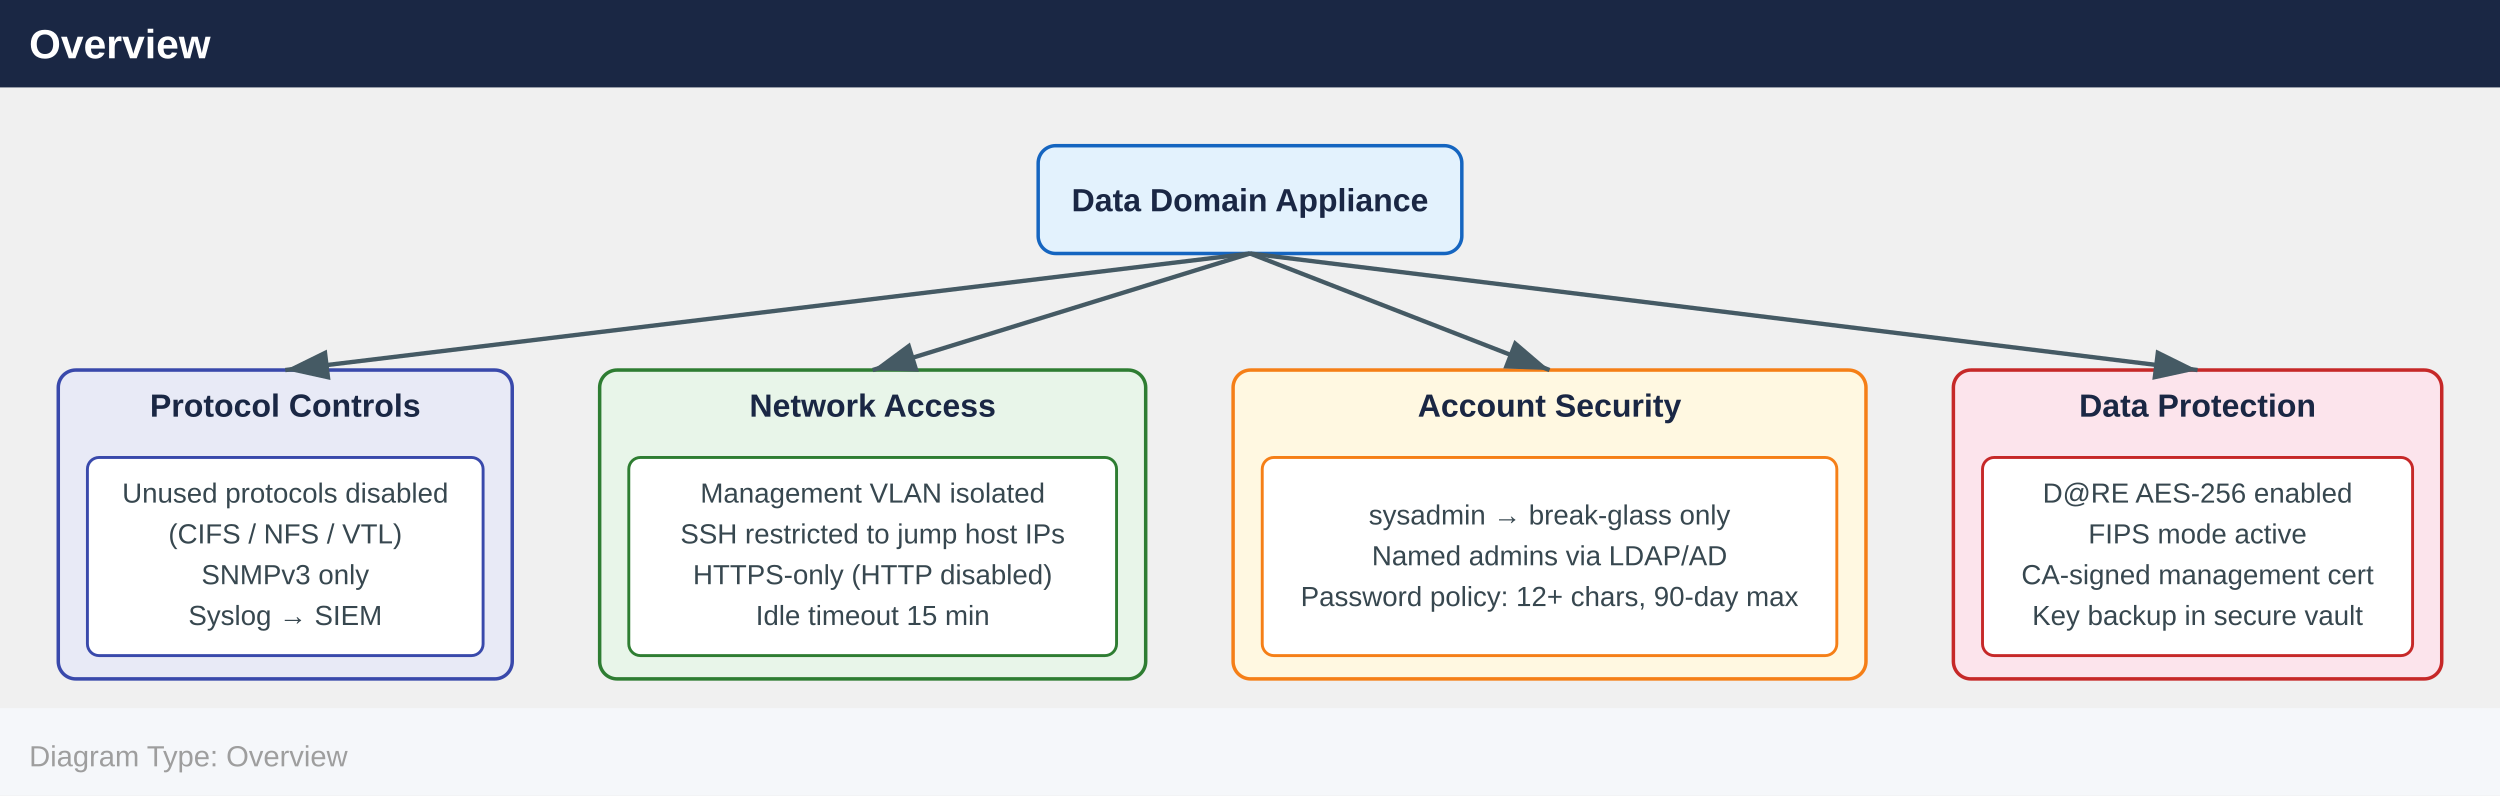
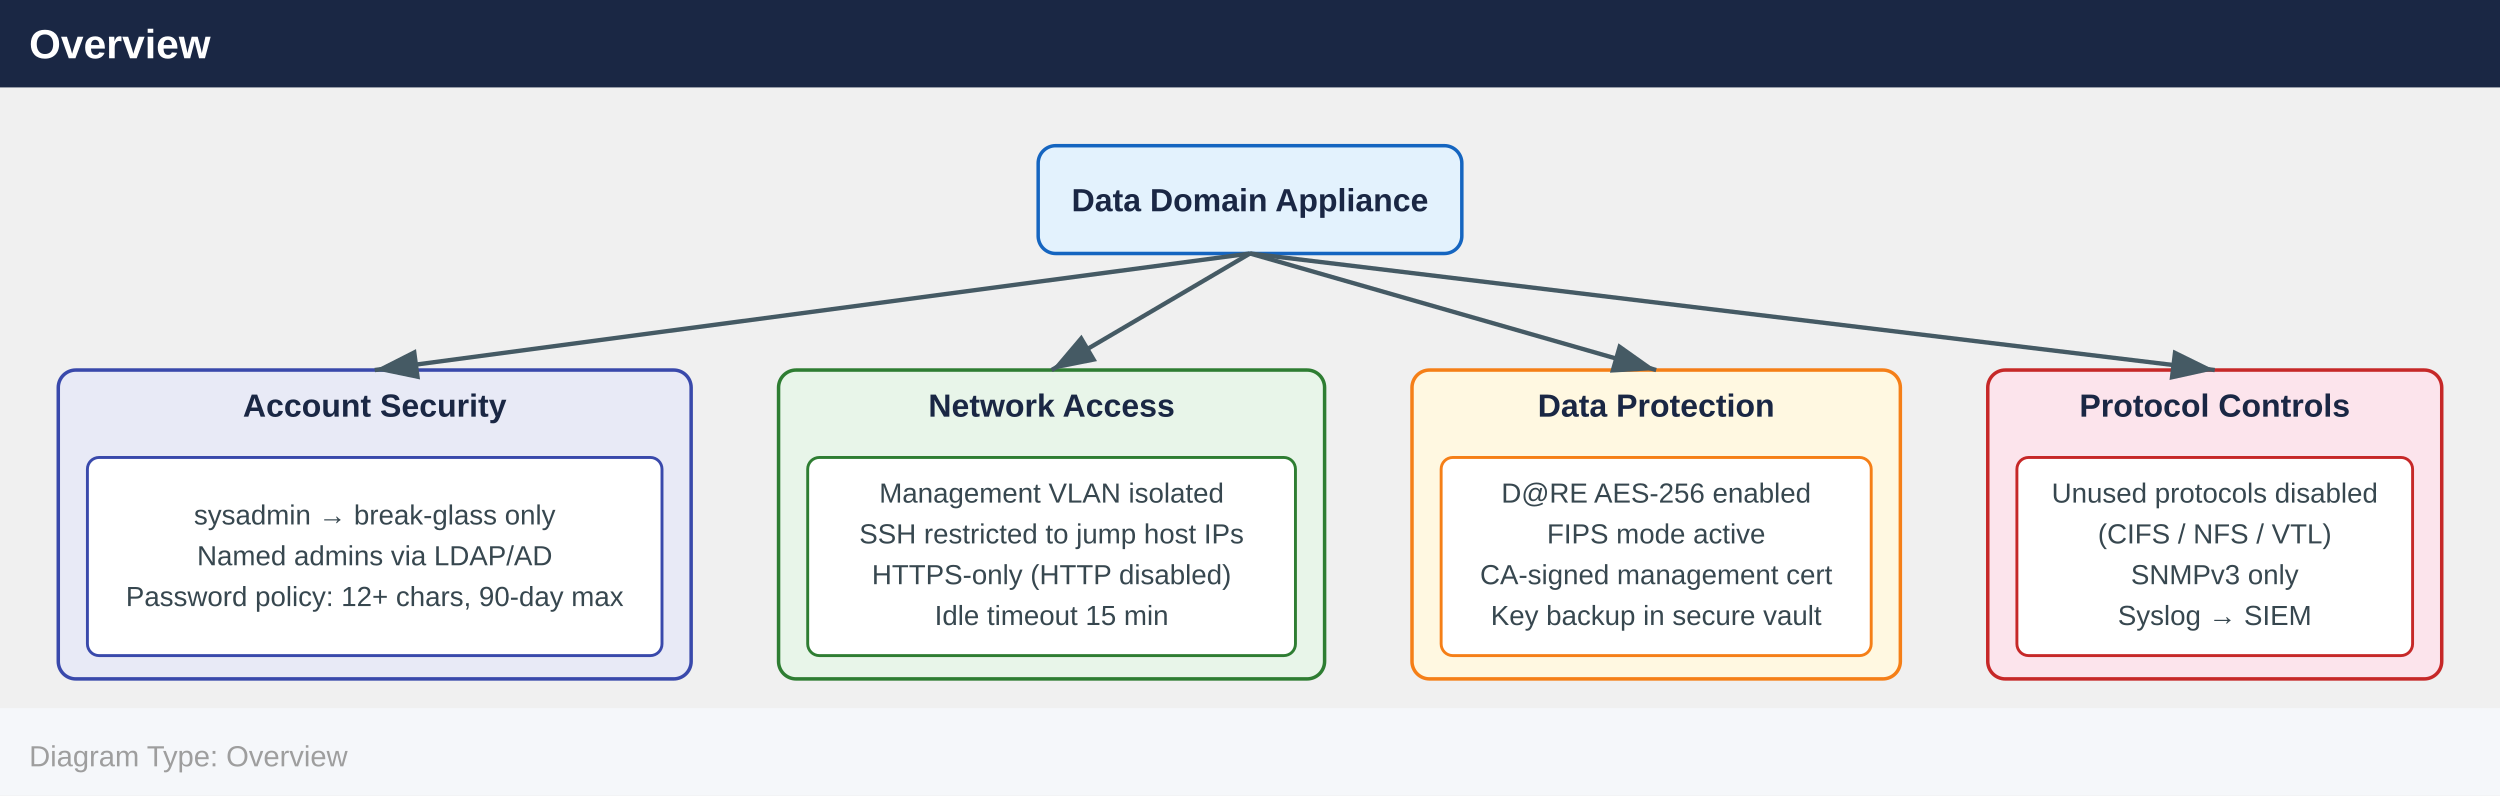
<svg xmlns="http://www.w3.org/2000/svg" width="858" height="273" viewBox="0 0 858 273">
  <defs>
    <marker id="arrowhead" markerWidth="10" markerHeight="7" refX="10" refY="3.5" orient="auto">
      <polygon points="0 0, 10 3.5, 0 7" fill="#455a64" />
    </marker>
  </defs>
  <rect x="0" y="0" width="858" height="30" fill="#1a2744" />
  <text x="10" y="20" font-family="Arial,Helvetica,sans-serif" font-size="14" font-weight="bold" fill="#ffffff">Overview</text>
  <rect x="356.3" y="50.0" width="145.4" height="37.0" rx="6" fill="#e3f2fd" stroke="#1565c0" stroke-width="1.2" />
  <text x="429.0" y="72.5" text-anchor="middle" font-family="Arial,Helvetica,sans-serif" font-size="11" font-weight="700" fill="#1a2744">Data Domain Appliance</text>
-   <rect x="20.0" y="127.0" width="155.8" height="106.0" rx="6" fill="#e8eaf6" stroke="#3949ab" stroke-width="1.2" />
-   <text x="97.9" y="143.0" text-anchor="middle" font-family="Arial,Helvetica,sans-serif" font-size="11" font-weight="700" fill="#1a2744">Protocol Controls</text>
-   <rect x="30.0" y="157.0" width="135.8" height="68.0" rx="4" fill="#ffffff" stroke="#3949ab" stroke-width="1" />
-   <text x="97.9" y="172.5" text-anchor="middle" font-family="Arial,Helvetica,sans-serif" font-size="9.5" fill="#37474f">Unused protocols disabled</text>
-   <text x="97.9" y="186.5" text-anchor="middle" font-family="Arial,Helvetica,sans-serif" font-size="9.5" fill="#37474f">(CIFS / NFS / VTL)</text>
-   <text x="97.9" y="200.5" text-anchor="middle" font-family="Arial,Helvetica,sans-serif" font-size="9.5" fill="#37474f">SNMPv3 only</text>
-   <text x="97.9" y="214.5" text-anchor="middle" font-family="Arial,Helvetica,sans-serif" font-size="9.5" fill="#37474f">Syslog → SIEM</text>
-   <rect x="205.8" y="127.0" width="187.4" height="106.0" rx="6" fill="#e8f5e9" stroke="#2e7d32" stroke-width="1.2" />
-   <text x="299.5" y="143.0" text-anchor="middle" font-family="Arial,Helvetica,sans-serif" font-size="11" font-weight="700" fill="#1a2744">Network Access</text>
-   <rect x="215.8" y="157.0" width="167.4" height="68.0" rx="4" fill="#ffffff" stroke="#2e7d32" stroke-width="1" />
-   <text x="299.5" y="172.5" text-anchor="middle" font-family="Arial,Helvetica,sans-serif" font-size="9.5" fill="#37474f">Management VLAN isolated</text>
-   <text x="299.5" y="186.5" text-anchor="middle" font-family="Arial,Helvetica,sans-serif" font-size="9.5" fill="#37474f">SSH restricted to jump host IPs</text>
-   <text x="299.5" y="200.5" text-anchor="middle" font-family="Arial,Helvetica,sans-serif" font-size="9.5" fill="#37474f">HTTPS-only (HTTP disabled)</text>
-   <text x="299.5" y="214.5" text-anchor="middle" font-family="Arial,Helvetica,sans-serif" font-size="9.5" fill="#37474f">Idle timeout 15 min</text>
-   <rect x="423.2" y="127.0" width="217.2" height="106.0" rx="6" fill="#fff8e1" stroke="#f57f17" stroke-width="1.2" />
-   <text x="531.8" y="143.0" text-anchor="middle" font-family="Arial,Helvetica,sans-serif" font-size="11" font-weight="700" fill="#1a2744">Account Security</text>
-   <rect x="433.2" y="157.0" width="197.2" height="68.0" rx="4" fill="#ffffff" stroke="#f57f17" stroke-width="1" />
-   <text x="531.8" y="180.0" text-anchor="middle" font-family="Arial,Helvetica,sans-serif" font-size="9.5" fill="#37474f">sysadmin → break-glass only</text>
-   <text x="531.8" y="194.0" text-anchor="middle" font-family="Arial,Helvetica,sans-serif" font-size="9.5" fill="#37474f">Named admins via LDAP/AD</text>
-   <text x="531.8" y="208.0" text-anchor="middle" font-family="Arial,Helvetica,sans-serif" font-size="9.5" fill="#37474f">Password policy: 12+ chars, 90-day max</text>
-   <rect x="670.4" y="127.0" width="167.6" height="106.0" rx="6" fill="#fce4ec" stroke="#c62828" stroke-width="1.2" />
-   <text x="754.2" y="143.0" text-anchor="middle" font-family="Arial,Helvetica,sans-serif" font-size="11" font-weight="700" fill="#1a2744">Data Protection</text>
-   <rect x="680.4" y="157.0" width="147.6" height="68.0" rx="4" fill="#ffffff" stroke="#c62828" stroke-width="1" />
-   <text x="754.2" y="172.5" text-anchor="middle" font-family="Arial,Helvetica,sans-serif" font-size="9.5" fill="#37474f">D@RE AES-256 enabled</text>
-   <text x="754.2" y="186.5" text-anchor="middle" font-family="Arial,Helvetica,sans-serif" font-size="9.5" fill="#37474f">FIPS mode active</text>
-   <text x="754.2" y="200.5" text-anchor="middle" font-family="Arial,Helvetica,sans-serif" font-size="9.5" fill="#37474f">CA-signed management cert</text>
-   <text x="754.2" y="214.5" text-anchor="middle" font-family="Arial,Helvetica,sans-serif" font-size="9.5" fill="#37474f">Key backup in secure vault</text>
-   <line x1="429.0" y1="87.0" x2="531.8" y2="127.0" stroke="#455a64" stroke-width="1.5" marker-end="url(#arrowhead)" />
-   <line x1="429.0" y1="87.0" x2="299.5" y2="127.0" stroke="#455a64" stroke-width="1.5" marker-end="url(#arrowhead)" />
-   <line x1="429.0" y1="87.0" x2="97.9" y2="127.0" stroke="#455a64" stroke-width="1.5" marker-end="url(#arrowhead)" />
-   <line x1="429.0" y1="87.0" x2="754.2" y2="127.0" stroke="#455a64" stroke-width="1.5" marker-end="url(#arrowhead)" />
+   <rect x="20.0" y="127.0" width="217.2" height="106.0" rx="6" fill="#e8eaf6" stroke="#3949ab" stroke-width="1.2" />
+   <text x="128.6" y="143.0" text-anchor="middle" font-family="Arial,Helvetica,sans-serif" font-size="11" font-weight="700" fill="#1a2744">Account Security</text>
+   <rect x="30.0" y="157.0" width="197.2" height="68.0" rx="4" fill="#ffffff" stroke="#3949ab" stroke-width="1" />
+   <text x="128.6" y="180.0" text-anchor="middle" font-family="Arial,Helvetica,sans-serif" font-size="9.5" fill="#37474f">sysadmin → break-glass only</text>
+   <text x="128.6" y="194.0" text-anchor="middle" font-family="Arial,Helvetica,sans-serif" font-size="9.5" fill="#37474f">Named admins via LDAP/AD</text>
+   <text x="128.6" y="208.0" text-anchor="middle" font-family="Arial,Helvetica,sans-serif" font-size="9.5" fill="#37474f">Password policy: 12+ chars, 90-day max</text>
+   <rect x="267.2" y="127.0" width="187.4" height="106.0" rx="6" fill="#e8f5e9" stroke="#2e7d32" stroke-width="1.2" />
+   <text x="360.9" y="143.0" text-anchor="middle" font-family="Arial,Helvetica,sans-serif" font-size="11" font-weight="700" fill="#1a2744">Network Access</text>
+   <rect x="277.2" y="157.0" width="167.4" height="68.0" rx="4" fill="#ffffff" stroke="#2e7d32" stroke-width="1" />
+   <text x="360.9" y="172.5" text-anchor="middle" font-family="Arial,Helvetica,sans-serif" font-size="9.5" fill="#37474f">Management VLAN isolated</text>
+   <text x="360.9" y="186.5" text-anchor="middle" font-family="Arial,Helvetica,sans-serif" font-size="9.5" fill="#37474f">SSH restricted to jump host IPs</text>
+   <text x="360.9" y="200.5" text-anchor="middle" font-family="Arial,Helvetica,sans-serif" font-size="9.5" fill="#37474f">HTTPS-only (HTTP disabled)</text>
+   <text x="360.9" y="214.5" text-anchor="middle" font-family="Arial,Helvetica,sans-serif" font-size="9.5" fill="#37474f">Idle timeout 15 min</text>
+   <rect x="484.6" y="127.0" width="167.6" height="106.0" rx="6" fill="#fff8e1" stroke="#f57f17" stroke-width="1.2" />
+   <text x="568.4" y="143.0" text-anchor="middle" font-family="Arial,Helvetica,sans-serif" font-size="11" font-weight="700" fill="#1a2744">Data Protection</text>
+   <rect x="494.6" y="157.0" width="147.6" height="68.0" rx="4" fill="#ffffff" stroke="#f57f17" stroke-width="1" />
+   <text x="568.4" y="172.5" text-anchor="middle" font-family="Arial,Helvetica,sans-serif" font-size="9.5" fill="#37474f">D@RE AES-256 enabled</text>
+   <text x="568.4" y="186.5" text-anchor="middle" font-family="Arial,Helvetica,sans-serif" font-size="9.5" fill="#37474f">FIPS mode active</text>
+   <text x="568.4" y="200.5" text-anchor="middle" font-family="Arial,Helvetica,sans-serif" font-size="9.5" fill="#37474f">CA-signed management cert</text>
+   <text x="568.4" y="214.5" text-anchor="middle" font-family="Arial,Helvetica,sans-serif" font-size="9.5" fill="#37474f">Key backup in secure vault</text>
+   <rect x="682.2" y="127.0" width="155.8" height="106.0" rx="6" fill="#fce4ec" stroke="#c62828" stroke-width="1.2" />
+   <text x="760.1" y="143.0" text-anchor="middle" font-family="Arial,Helvetica,sans-serif" font-size="11" font-weight="700" fill="#1a2744">Protocol Controls</text>
+   <rect x="692.2" y="157.0" width="135.8" height="68.0" rx="4" fill="#ffffff" stroke="#c62828" stroke-width="1" />
+   <text x="760.1" y="172.5" text-anchor="middle" font-family="Arial,Helvetica,sans-serif" font-size="9.5" fill="#37474f">Unused protocols disabled</text>
+   <text x="760.1" y="186.5" text-anchor="middle" font-family="Arial,Helvetica,sans-serif" font-size="9.5" fill="#37474f">(CIFS / NFS / VTL)</text>
+   <text x="760.1" y="200.5" text-anchor="middle" font-family="Arial,Helvetica,sans-serif" font-size="9.5" fill="#37474f">SNMPv3 only</text>
+   <text x="760.1" y="214.5" text-anchor="middle" font-family="Arial,Helvetica,sans-serif" font-size="9.5" fill="#37474f">Syslog → SIEM</text>
+   <line x1="429.0" y1="87.0" x2="360.9" y2="127.0" stroke="#455a64" stroke-width="1.5" marker-end="url(#arrowhead)" />
+   <line x1="429.0" y1="87.0" x2="760.1" y2="127.0" stroke="#455a64" stroke-width="1.5" marker-end="url(#arrowhead)" />
+   <line x1="429.0" y1="87.0" x2="568.4" y2="127.0" stroke="#455a64" stroke-width="1.5" marker-end="url(#arrowhead)" />
+   <line x1="429.0" y1="87.0" x2="128.6" y2="127.0" stroke="#455a64" stroke-width="1.5" marker-end="url(#arrowhead)" />
  <rect x="0" y="243.0" width="858" height="30" fill="#f5f7fa" />
  <text x="10" y="263.0" font-family="Arial,Helvetica,sans-serif" font-size="10" fill="#9e9e9e">Diagram Type: Overview</text>
</svg>
